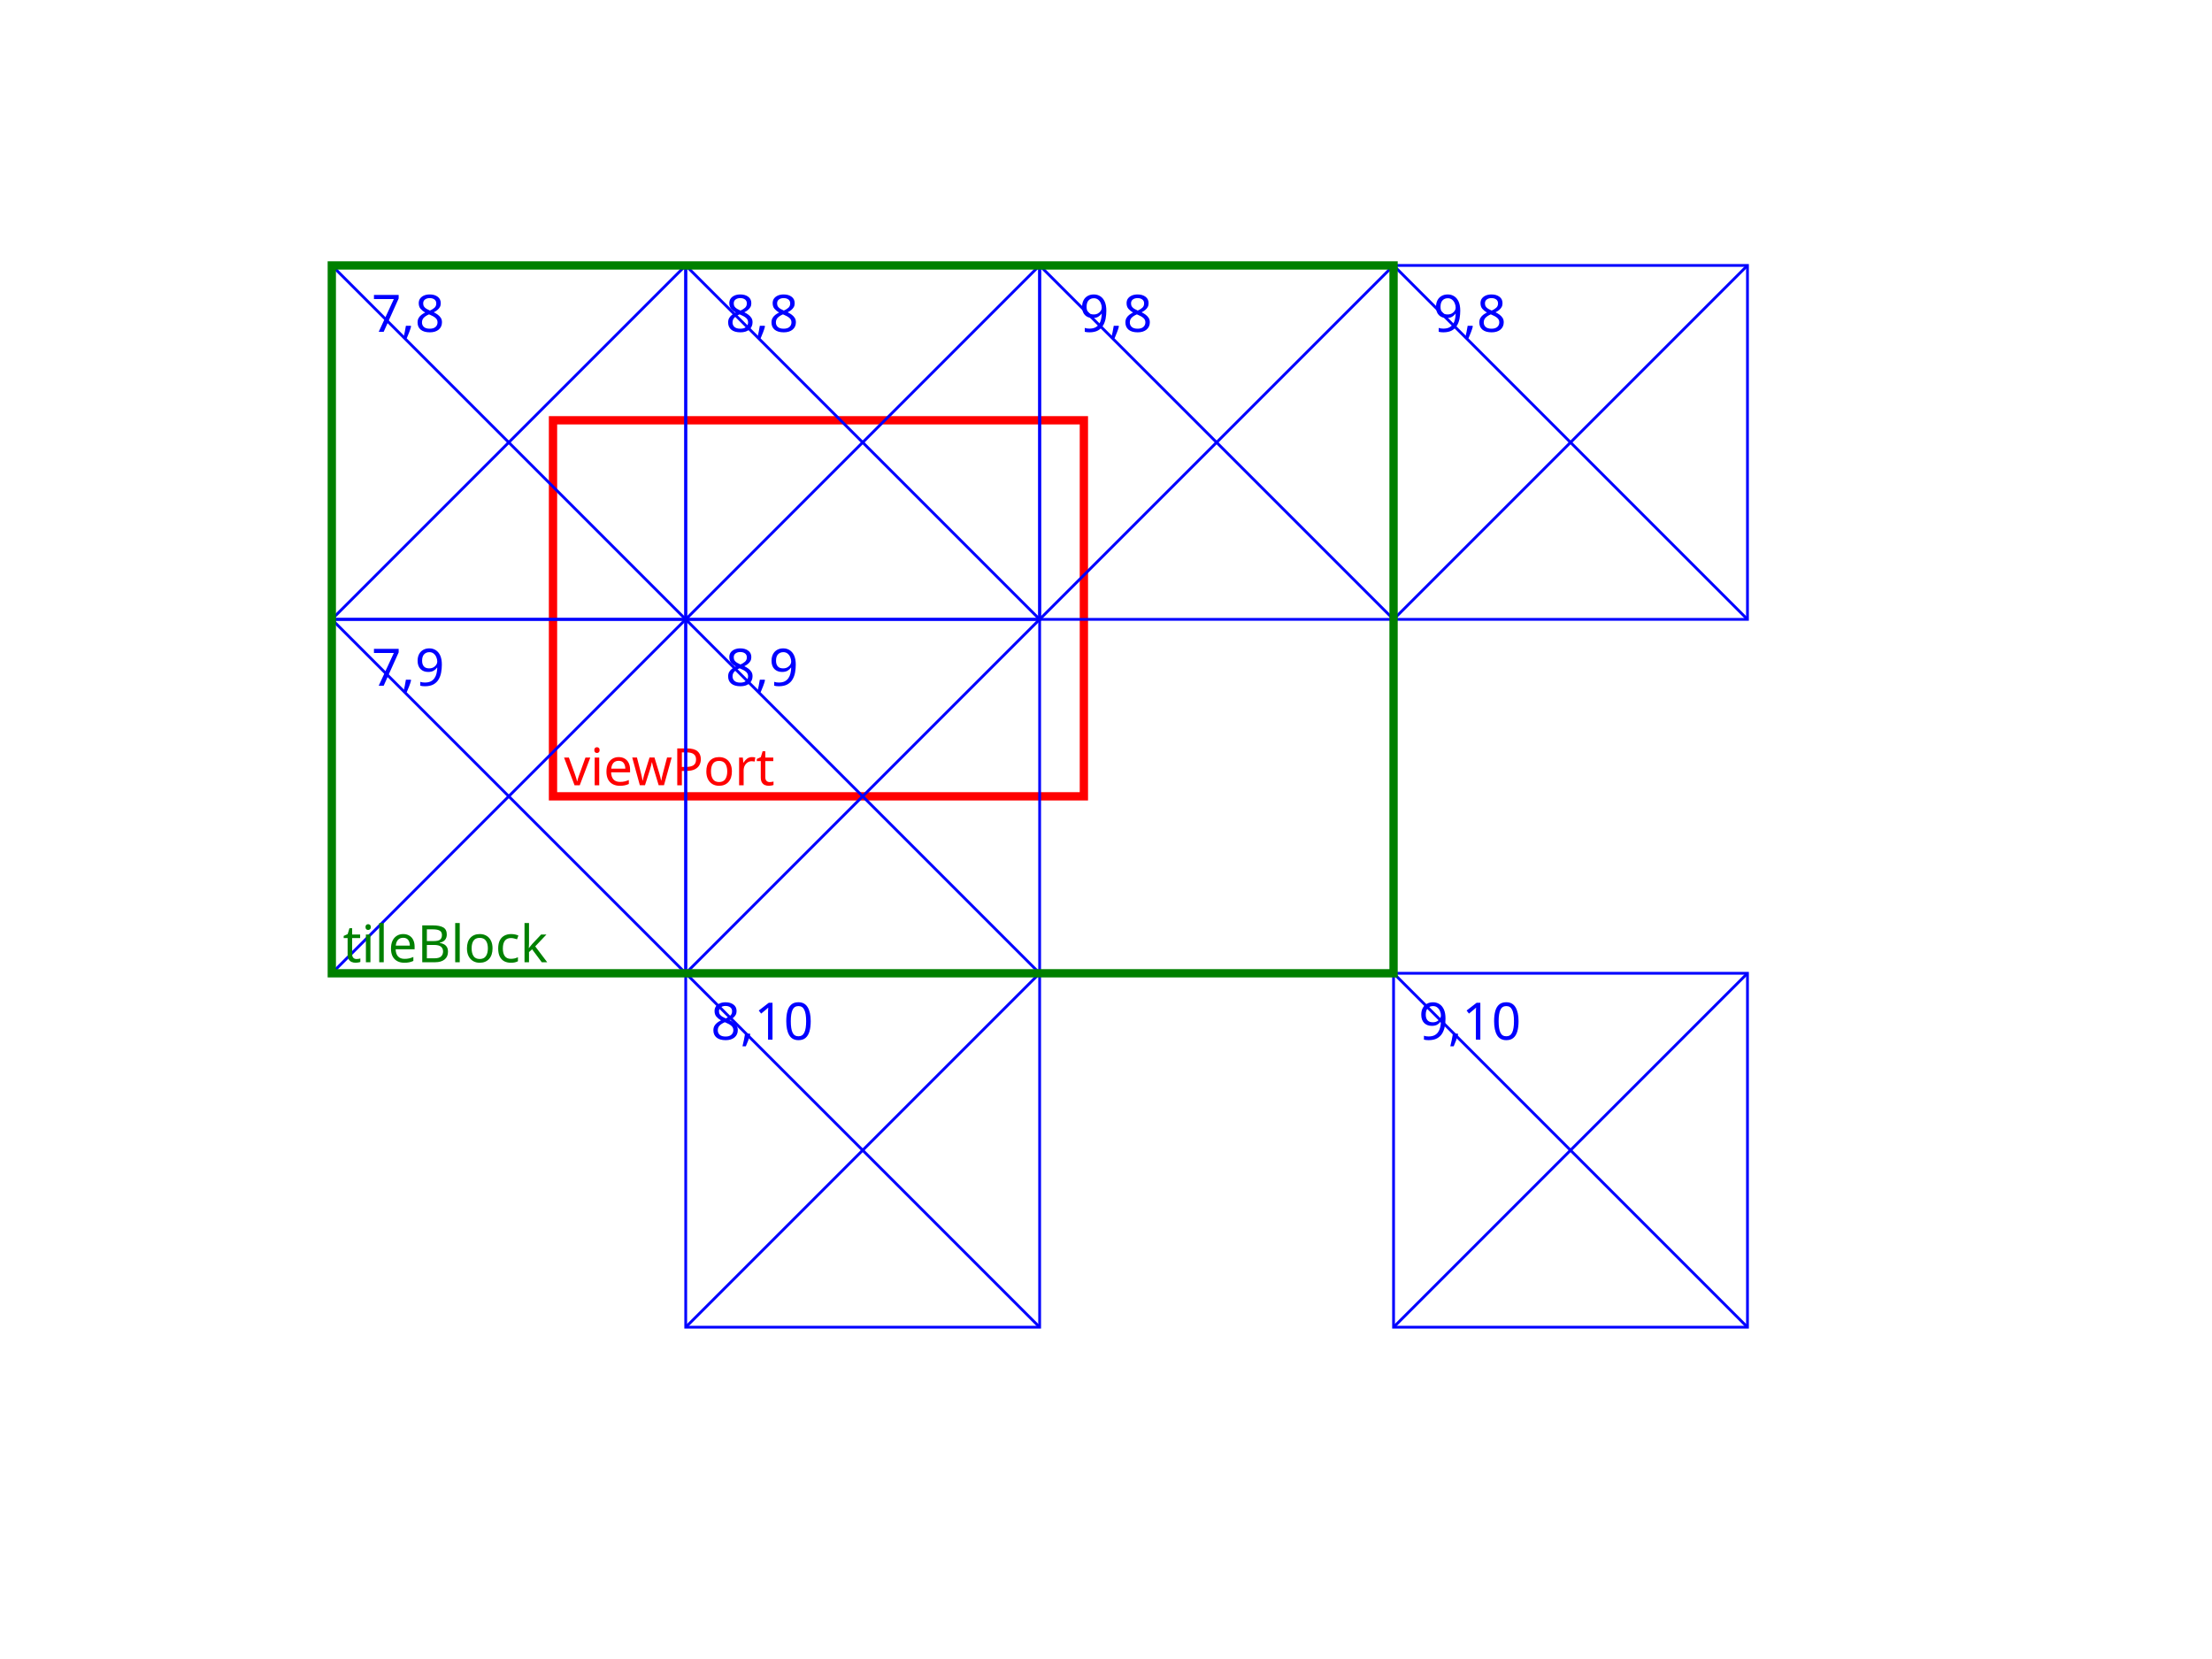
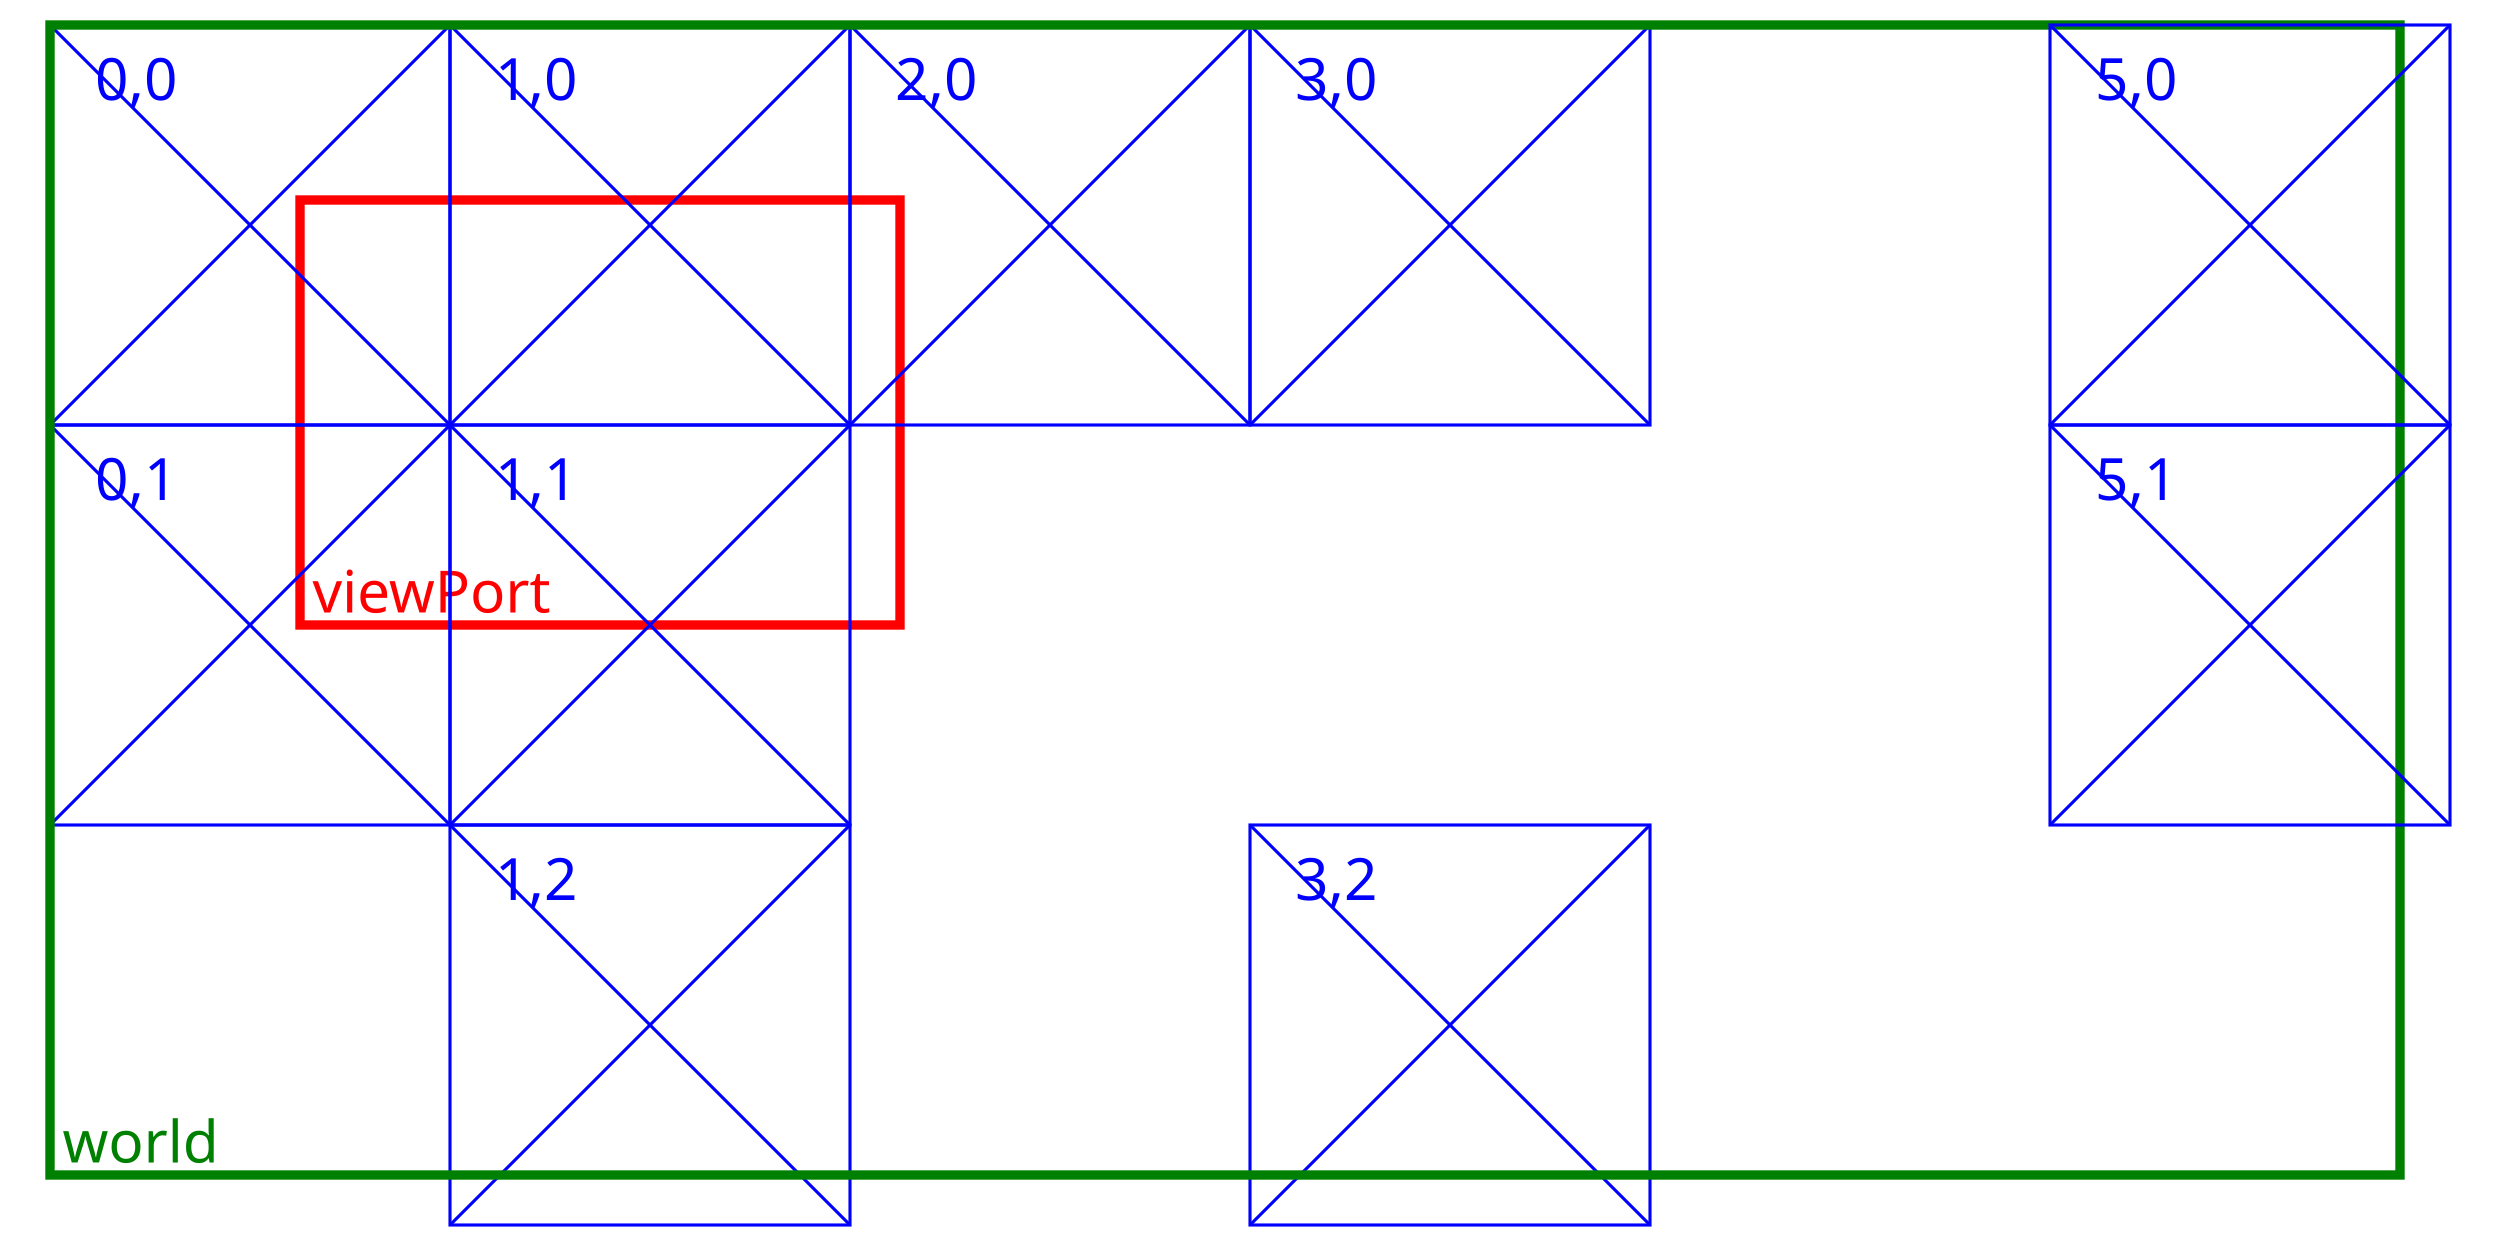
- <svg xmlns="http://www.w3.org/2000/svg" width="800" height="600" viewBox="0 0 800 600" version="1.1" id="svg8">
+ <svg xmlns="http://www.w3.org/2000/svg" width="800" height="400" viewBox="0 0 800 400" version="1.1" id="svg8">
  <defs id="defs2" />
-   <g id="layer1" transform="translate(0,-522.5196)">
-     <g id="g4708" transform="translate(-16,-40)">
+   <g id="layer1" transform="translate(0,-722.5196)">
+     <g id="g4708" transform="translate(-120,71.99999)">
      <rect style="fill:none;stroke:#ff0000;stroke-width:3;stroke-miterlimit:4;stroke-dasharray:none;stroke-opacity:1" y="714.52" x="216" height="136" width="192" id="rect4520" />
      <text id="text4524" y="846.52" x="220" style="font-style:normal;font-weight:normal;font-size:40px;line-height:1.25;font-family:sans-serif;letter-spacing:0px;word-spacing:0px;fill:#000000;fill-opacity:1;stroke:none" xml:space="preserve">
        <tspan style="font-size:18.667px;fill:#ff0000" y="846.52" x="220" id="tspan4522">viewPort</tspan>
      </text>
    </g>
-     <g id="g4609">
+     <g id="g4609" transform="translate(-104,112)">
      <rect style="fill:none;stroke:#0000ff;stroke-width:1;stroke-miterlimit:4;stroke-dasharray:none;stroke-opacity:1" y="618.52" x="120" height="128" width="128" id="rect4520-0" />
      <path id="path4596" d="m 120,618.52 128,128" style="fill:none;stroke:#0000ff;stroke-width:1px;stroke-linecap:butt;stroke-linejoin:miter;stroke-opacity:1" />
      <path id="path4598" d="m 120,746.52 128,-128" style="fill:none;stroke:#0000ff;stroke-width:1px;stroke-linecap:butt;stroke-linejoin:miter;stroke-opacity:1" />
      <text id="text4602" y="642.52" x="184" style="font-style:normal;font-weight:normal;font-size:40px;line-height:1.25;font-family:sans-serif;text-align:center;letter-spacing:0px;word-spacing:0px;text-anchor:middle;fill:#0000ff;fill-opacity:1;stroke:none" xml:space="preserve">
-         <tspan style="font-size:18.667px;text-align:center;text-anchor:middle;fill:#0000ff" y="642.52" x="184" id="tspan4600">7,8</tspan>
+         <tspan style="font-size:18.667px;text-align:center;text-anchor:middle;fill:#0000ff" y="642.52" x="184" id="tspan4600">0,0</tspan>
      </text>
    </g>
-     <g transform="translate(0,128)" id="g4609-0">
+     <g transform="translate(-104,240)" id="g4609-0">
      <rect style="fill:none;stroke:#0000ff;stroke-width:1;stroke-miterlimit:4;stroke-dasharray:none;stroke-opacity:1" y="618.52" x="120" height="128" width="128" id="rect4520-0-8" />
      <path id="path4596-6" d="m 120,618.52 128,128" style="fill:none;stroke:#0000ff;stroke-width:1px;stroke-linecap:butt;stroke-linejoin:miter;stroke-opacity:1" />
      <path id="path4598-2" d="m 120,746.52 128,-128" style="fill:none;stroke:#0000ff;stroke-width:1px;stroke-linecap:butt;stroke-linejoin:miter;stroke-opacity:1" />
      <text id="text4602-4" y="642.52" x="184" style="font-style:normal;font-weight:normal;font-size:40px;line-height:1.25;font-family:sans-serif;text-align:center;letter-spacing:0px;word-spacing:0px;text-anchor:middle;fill:#0000ff;fill-opacity:1;stroke:none" xml:space="preserve">
-         <tspan style="font-size:18.667px;text-align:center;text-anchor:middle;fill:#0000ff" y="642.52" x="184" id="tspan4600-7">7,9</tspan>
+         <tspan style="font-size:18.667px;text-align:center;text-anchor:middle;fill:#0000ff" y="642.52" x="184" id="tspan4600-7">0,1</tspan>
      </text>
    </g>
-     <g transform="translate(128,128)" id="g4609-9">
+     <g transform="translate(24,240)" id="g4609-9">
      <rect style="fill:none;stroke:#0000ff;stroke-width:1;stroke-miterlimit:4;stroke-dasharray:none;stroke-opacity:1" y="618.52" x="120" height="128" width="128" id="rect4520-0-3" />
      <path id="path4596-9" d="m 120,618.52 128,128" style="fill:none;stroke:#0000ff;stroke-width:1px;stroke-linecap:butt;stroke-linejoin:miter;stroke-opacity:1" />
      <path id="path4598-28" d="m 120,746.52 128,-128" style="fill:none;stroke:#0000ff;stroke-width:1px;stroke-linecap:butt;stroke-linejoin:miter;stroke-opacity:1" />
      <text id="text4602-3" y="642.52" x="184" style="font-style:normal;font-weight:normal;font-size:40px;line-height:1.25;font-family:sans-serif;text-align:center;letter-spacing:0px;word-spacing:0px;text-anchor:middle;fill:#0000ff;fill-opacity:1;stroke:none" xml:space="preserve">
-         <tspan style="font-size:18.667px;text-align:center;text-anchor:middle;fill:#0000ff" y="642.52" x="184" id="tspan4600-0">8,9</tspan>
+         <tspan style="font-size:18.667px;text-align:center;text-anchor:middle;fill:#0000ff" y="642.52" x="184" id="tspan4600-0">1,1</tspan>
      </text>
    </g>
-     <g transform="translate(128,-3.3203125e-6)" id="g4609-1">
+     <g transform="translate(24,112)" id="g4609-1">
      <rect style="fill:none;stroke:#0000ff;stroke-width:1;stroke-miterlimit:4;stroke-dasharray:none;stroke-opacity:1" y="618.52" x="120" height="128" width="128" id="rect4520-0-7" />
      <path id="path4596-8" d="m 120,618.52 128,128" style="fill:none;stroke:#0000ff;stroke-width:1px;stroke-linecap:butt;stroke-linejoin:miter;stroke-opacity:1" />
      <path id="path4598-9" d="m 120,746.52 128,-128" style="fill:none;stroke:#0000ff;stroke-width:1px;stroke-linecap:butt;stroke-linejoin:miter;stroke-opacity:1" />
      <text id="text4602-1" y="642.52" x="184" style="font-style:normal;font-weight:normal;font-size:40px;line-height:1.25;font-family:sans-serif;text-align:center;letter-spacing:0px;word-spacing:0px;text-anchor:middle;fill:#0000ff;fill-opacity:1;stroke:none" xml:space="preserve">
-         <tspan style="font-size:18.667px;text-align:center;text-anchor:middle;fill:#0000ff" y="642.52" x="184" id="tspan4600-5">8,8</tspan>
+         <tspan style="font-size:18.667px;text-align:center;text-anchor:middle;fill:#0000ff" y="642.52" x="184" id="tspan4600-5">1,0</tspan>
      </text>
    </g>
-     <g transform="translate(256,-3.3203125e-6)" id="g4609-4">
+     <g transform="translate(152,112)" id="g4609-4">
      <rect style="fill:none;stroke:#0000ff;stroke-width:1;stroke-miterlimit:4;stroke-dasharray:none;stroke-opacity:1" y="618.52" x="120" height="128" width="128" id="rect4520-0-9" />
      <path id="path4596-2" d="m 120,618.52 128,128" style="fill:none;stroke:#0000ff;stroke-width:1px;stroke-linecap:butt;stroke-linejoin:miter;stroke-opacity:1" />
      <path id="path4598-5" d="m 120,746.52 128,-128" style="fill:none;stroke:#0000ff;stroke-width:1px;stroke-linecap:butt;stroke-linejoin:miter;stroke-opacity:1" />
      <text id="text4602-7" y="642.52" x="184" style="font-style:normal;font-weight:normal;font-size:40px;line-height:1.25;font-family:sans-serif;text-align:center;letter-spacing:0px;word-spacing:0px;text-anchor:middle;fill:#0000ff;fill-opacity:1;stroke:none" xml:space="preserve">
-         <tspan style="font-size:18.667px;text-align:center;text-anchor:middle;fill:#0000ff" y="642.52" x="184" id="tspan4600-4">9,8</tspan>
+         <tspan style="font-size:18.667px;text-align:center;text-anchor:middle;fill:#0000ff" y="642.52" x="184" id="tspan4600-4">2,0</tspan>
      </text>
    </g>
-     <g transform="translate(384,-3.3203125e-6)" id="g4609-4-8">
+     <g transform="translate(280,112)" id="g4609-4-8">
      <rect style="fill:none;stroke:#0000ff;stroke-width:1;stroke-miterlimit:4;stroke-dasharray:none;stroke-opacity:1" y="618.52" x="120" height="128" width="128" id="rect4520-0-9-1" />
      <path id="path4596-2-9" d="m 120,618.52 128,128" style="fill:none;stroke:#0000ff;stroke-width:1px;stroke-linecap:butt;stroke-linejoin:miter;stroke-opacity:1" />
      <path id="path4598-5-9" d="m 120,746.52 128,-128" style="fill:none;stroke:#0000ff;stroke-width:1px;stroke-linecap:butt;stroke-linejoin:miter;stroke-opacity:1" />
      <text id="text4602-7-7" y="642.52" x="184" style="font-style:normal;font-weight:normal;font-size:40px;line-height:1.25;font-family:sans-serif;text-align:center;letter-spacing:0px;word-spacing:0px;text-anchor:middle;fill:#0000ff;fill-opacity:1;stroke:none" xml:space="preserve">
-         <tspan style="font-size:18.667px;text-align:center;text-anchor:middle;fill:#0000ff" y="642.52" x="184" id="tspan4600-4-8">9,8</tspan>
+         <tspan style="font-size:18.667px;text-align:center;text-anchor:middle;fill:#0000ff" y="642.52" x="184" id="tspan4600-4-8">3,0</tspan>
      </text>
    </g>
-     <g transform="translate(128,256)" id="g4609-4-2">
+     <g transform="translate(24,368)" id="g4609-4-2">
      <rect style="fill:none;stroke:#0000ff;stroke-width:1;stroke-miterlimit:4;stroke-dasharray:none;stroke-opacity:1" y="618.52" x="120" height="128" width="128" id="rect4520-0-9-5" />
      <path id="path4596-2-3" d="m 120,618.52 128,128" style="fill:none;stroke:#0000ff;stroke-width:1px;stroke-linecap:butt;stroke-linejoin:miter;stroke-opacity:1" />
      <path id="path4598-5-4" d="m 120,746.52 128,-128" style="fill:none;stroke:#0000ff;stroke-width:1px;stroke-linecap:butt;stroke-linejoin:miter;stroke-opacity:1" />
      <text id="text4602-7-9" y="642.52" x="184" style="font-style:normal;font-weight:normal;font-size:40px;line-height:1.25;font-family:sans-serif;text-align:center;letter-spacing:0px;word-spacing:0px;text-anchor:middle;fill:#0000ff;fill-opacity:1;stroke:none" xml:space="preserve">
-         <tspan style="font-size:18.667px;text-align:center;text-anchor:middle;fill:#0000ff" y="642.52" x="184" id="tspan4600-4-0">8,10</tspan>
+         <tspan style="font-size:18.667px;text-align:center;text-anchor:middle;fill:#0000ff" y="642.52" x="184" id="tspan4600-4-0">1,2</tspan>
      </text>
    </g>
-     <g transform="translate(384,256)" id="g4609-4-2-1">
+     <g transform="translate(280,368)" id="g4609-4-2-1">
      <rect style="fill:none;stroke:#0000ff;stroke-width:1;stroke-miterlimit:4;stroke-dasharray:none;stroke-opacity:1" y="618.52" x="120" height="128" width="128" id="rect4520-0-9-5-2" />
      <path id="path4596-2-3-0" d="m 120,618.52 128,128" style="fill:none;stroke:#0000ff;stroke-width:1px;stroke-linecap:butt;stroke-linejoin:miter;stroke-opacity:1" />
      <path id="path4598-5-4-7" d="m 120,746.52 128,-128" style="fill:none;stroke:#0000ff;stroke-width:1px;stroke-linecap:butt;stroke-linejoin:miter;stroke-opacity:1" />
      <text id="text4602-7-9-3" y="642.52" x="184" style="font-style:normal;font-weight:normal;font-size:40px;line-height:1.25;font-family:sans-serif;text-align:center;letter-spacing:0px;word-spacing:0px;text-anchor:middle;fill:#0000ff;fill-opacity:1;stroke:none" xml:space="preserve">
-         <tspan style="font-size:18.667px;text-align:center;text-anchor:middle;fill:#0000ff" y="642.52" x="184" id="tspan4600-4-0-1">9,10</tspan>
+         <tspan style="font-size:18.667px;text-align:center;text-anchor:middle;fill:#0000ff" y="642.52" x="184" id="tspan4600-4-0-1">3,2</tspan>
      </text>
    </g>
-     <g id="g4708-1" transform="translate(-96,-96)">
-       <rect style="fill:none;stroke:#008000;stroke-width:3;stroke-miterlimit:4;stroke-dasharray:none;stroke-opacity:1" y="714.52" x="216" height="256" width="384" id="rect4520-9" />
-       <text id="text4524-0" y="966.52" x="220" style="font-style:normal;font-weight:normal;font-size:40px;line-height:1.25;font-family:sans-serif;letter-spacing:0px;word-spacing:0px;fill:#008000;fill-opacity:1;stroke:none" xml:space="preserve">
-         <tspan style="font-size:18.667px;fill:#008000;fill-opacity:1" y="966.52" x="220" id="tspan4522-5">tileBlock</tspan>
+     <g id="g4708-1" transform="translate(-200,15.99999)">
+       <rect style="fill:none;stroke:#008000;stroke-width:3;stroke-miterlimit:4;stroke-dasharray:none;stroke-opacity:1" y="714.52" x="216" height="368" width="752" id="rect4520-9" />
+       <text id="text4524-0" y="1078.52" x="220" style="font-style:normal;font-weight:normal;font-size:40px;line-height:1.25;font-family:sans-serif;letter-spacing:0px;word-spacing:0px;fill:#008000;fill-opacity:1;stroke:none" xml:space="preserve">
+         <tspan style="font-size:18.667px;fill:#008000;fill-opacity:1" y="1078.52" x="220" id="tspan4522-5">world</tspan>
+       </text>
+     </g>
+     <g transform="translate(536,240)" id="g4609-4-8-3">
+       <rect style="fill:none;stroke:#0000ff;stroke-width:1;stroke-miterlimit:4;stroke-dasharray:none;stroke-opacity:1" y="618.52" x="120" height="128" width="128" id="rect4520-0-9-1-6" />
+       <path id="path4596-2-9-7" d="m 120,618.52 128,128" style="fill:none;stroke:#0000ff;stroke-width:1px;stroke-linecap:butt;stroke-linejoin:miter;stroke-opacity:1" />
+       <path id="path4598-5-9-5" d="m 120,746.52 128,-128" style="fill:none;stroke:#0000ff;stroke-width:1px;stroke-linecap:butt;stroke-linejoin:miter;stroke-opacity:1" />
+       <text id="text4602-7-7-3" y="642.52" x="184" style="font-style:normal;font-weight:normal;font-size:40px;line-height:1.25;font-family:sans-serif;text-align:center;letter-spacing:0px;word-spacing:0px;text-anchor:middle;fill:#0000ff;fill-opacity:1;stroke:none" xml:space="preserve">
+         <tspan style="font-size:18.667px;text-align:center;text-anchor:middle;fill:#0000ff" y="642.52" x="184" id="tspan4600-4-8-5">5,1</tspan>
+       </text>
+     </g>
+     <g transform="translate(536,112)" id="g4609-4-8-6">
+       <rect style="fill:none;stroke:#0000ff;stroke-width:1;stroke-miterlimit:4;stroke-dasharray:none;stroke-opacity:1" y="618.52" x="120" height="128" width="128" id="rect4520-0-9-1-2" />
+       <path id="path4596-2-9-9" d="m 120,618.52 128,128" style="fill:none;stroke:#0000ff;stroke-width:1px;stroke-linecap:butt;stroke-linejoin:miter;stroke-opacity:1" />
+       <path id="path4598-5-9-1" d="m 120,746.52 128,-128" style="fill:none;stroke:#0000ff;stroke-width:1px;stroke-linecap:butt;stroke-linejoin:miter;stroke-opacity:1" />
+       <text id="text4602-7-7-2" y="642.52" x="184" style="font-style:normal;font-weight:normal;font-size:40px;line-height:1.25;font-family:sans-serif;text-align:center;letter-spacing:0px;word-spacing:0px;text-anchor:middle;fill:#0000ff;fill-opacity:1;stroke:none" xml:space="preserve">
+         <tspan style="font-size:18.667px;text-align:center;text-anchor:middle;fill:#0000ff" y="642.52" x="184" id="tspan4600-4-8-7">5,0</tspan>
      </text>
    </g>
  </g>
</svg>
